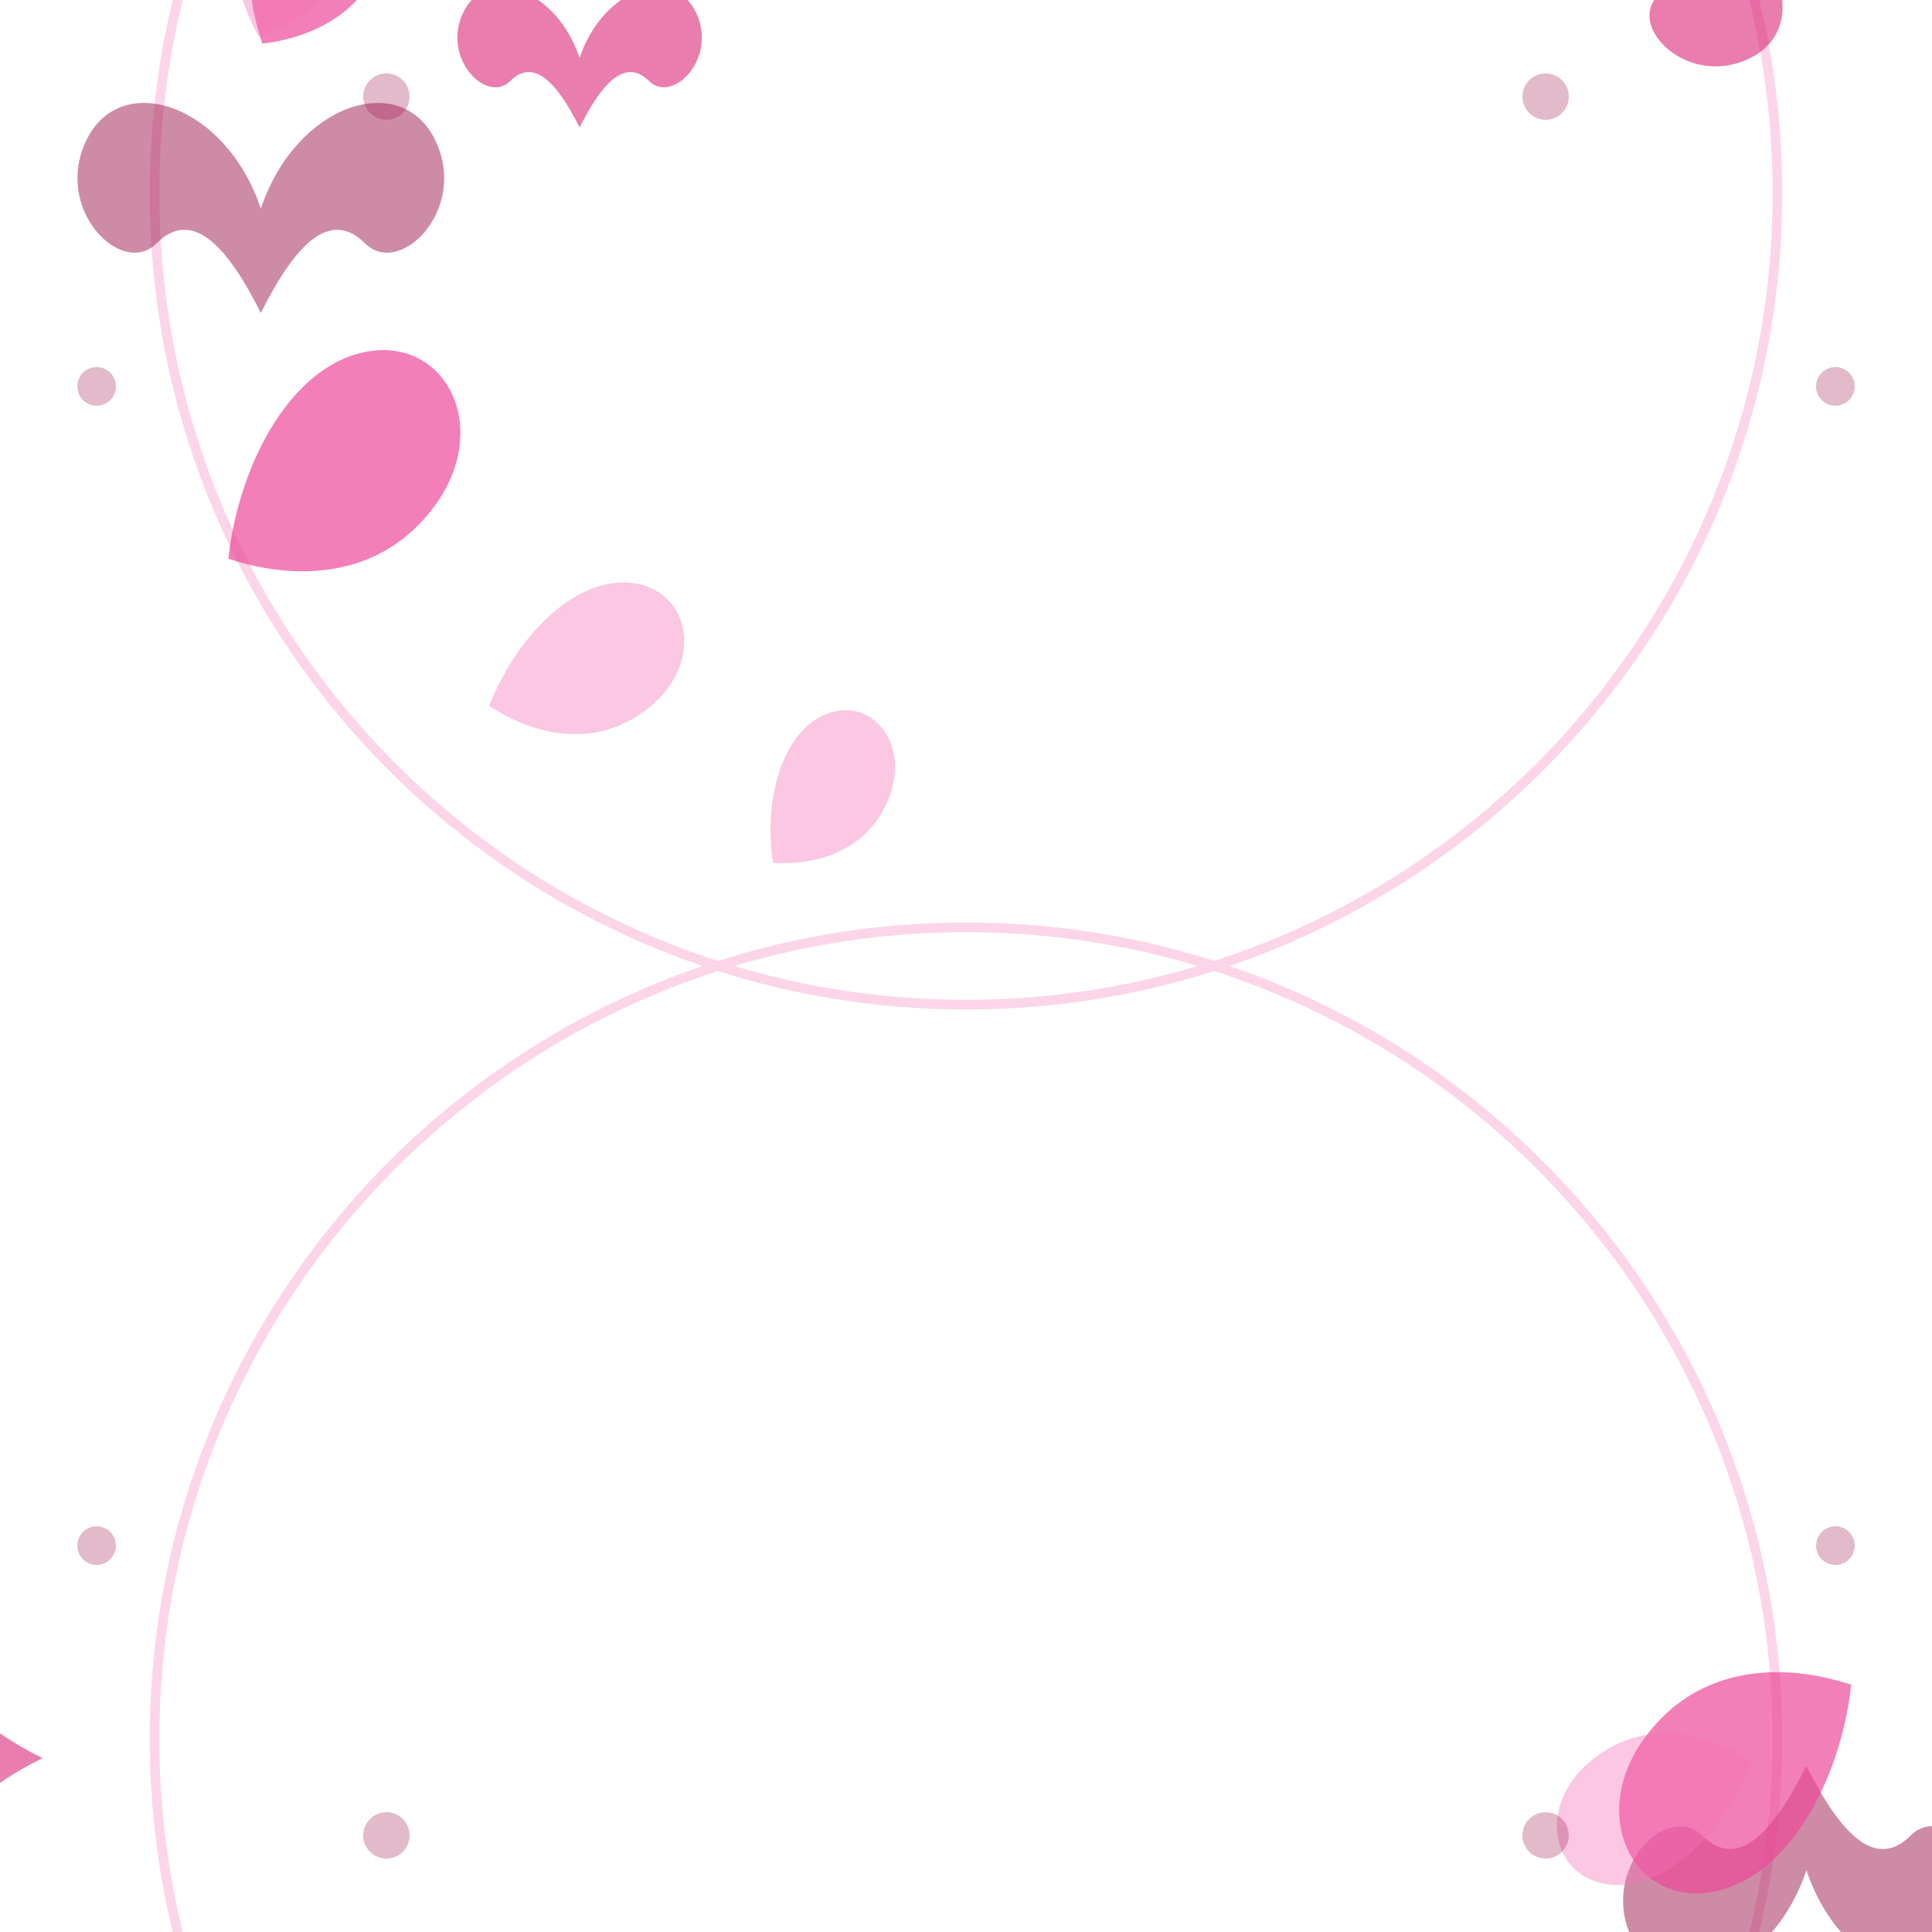
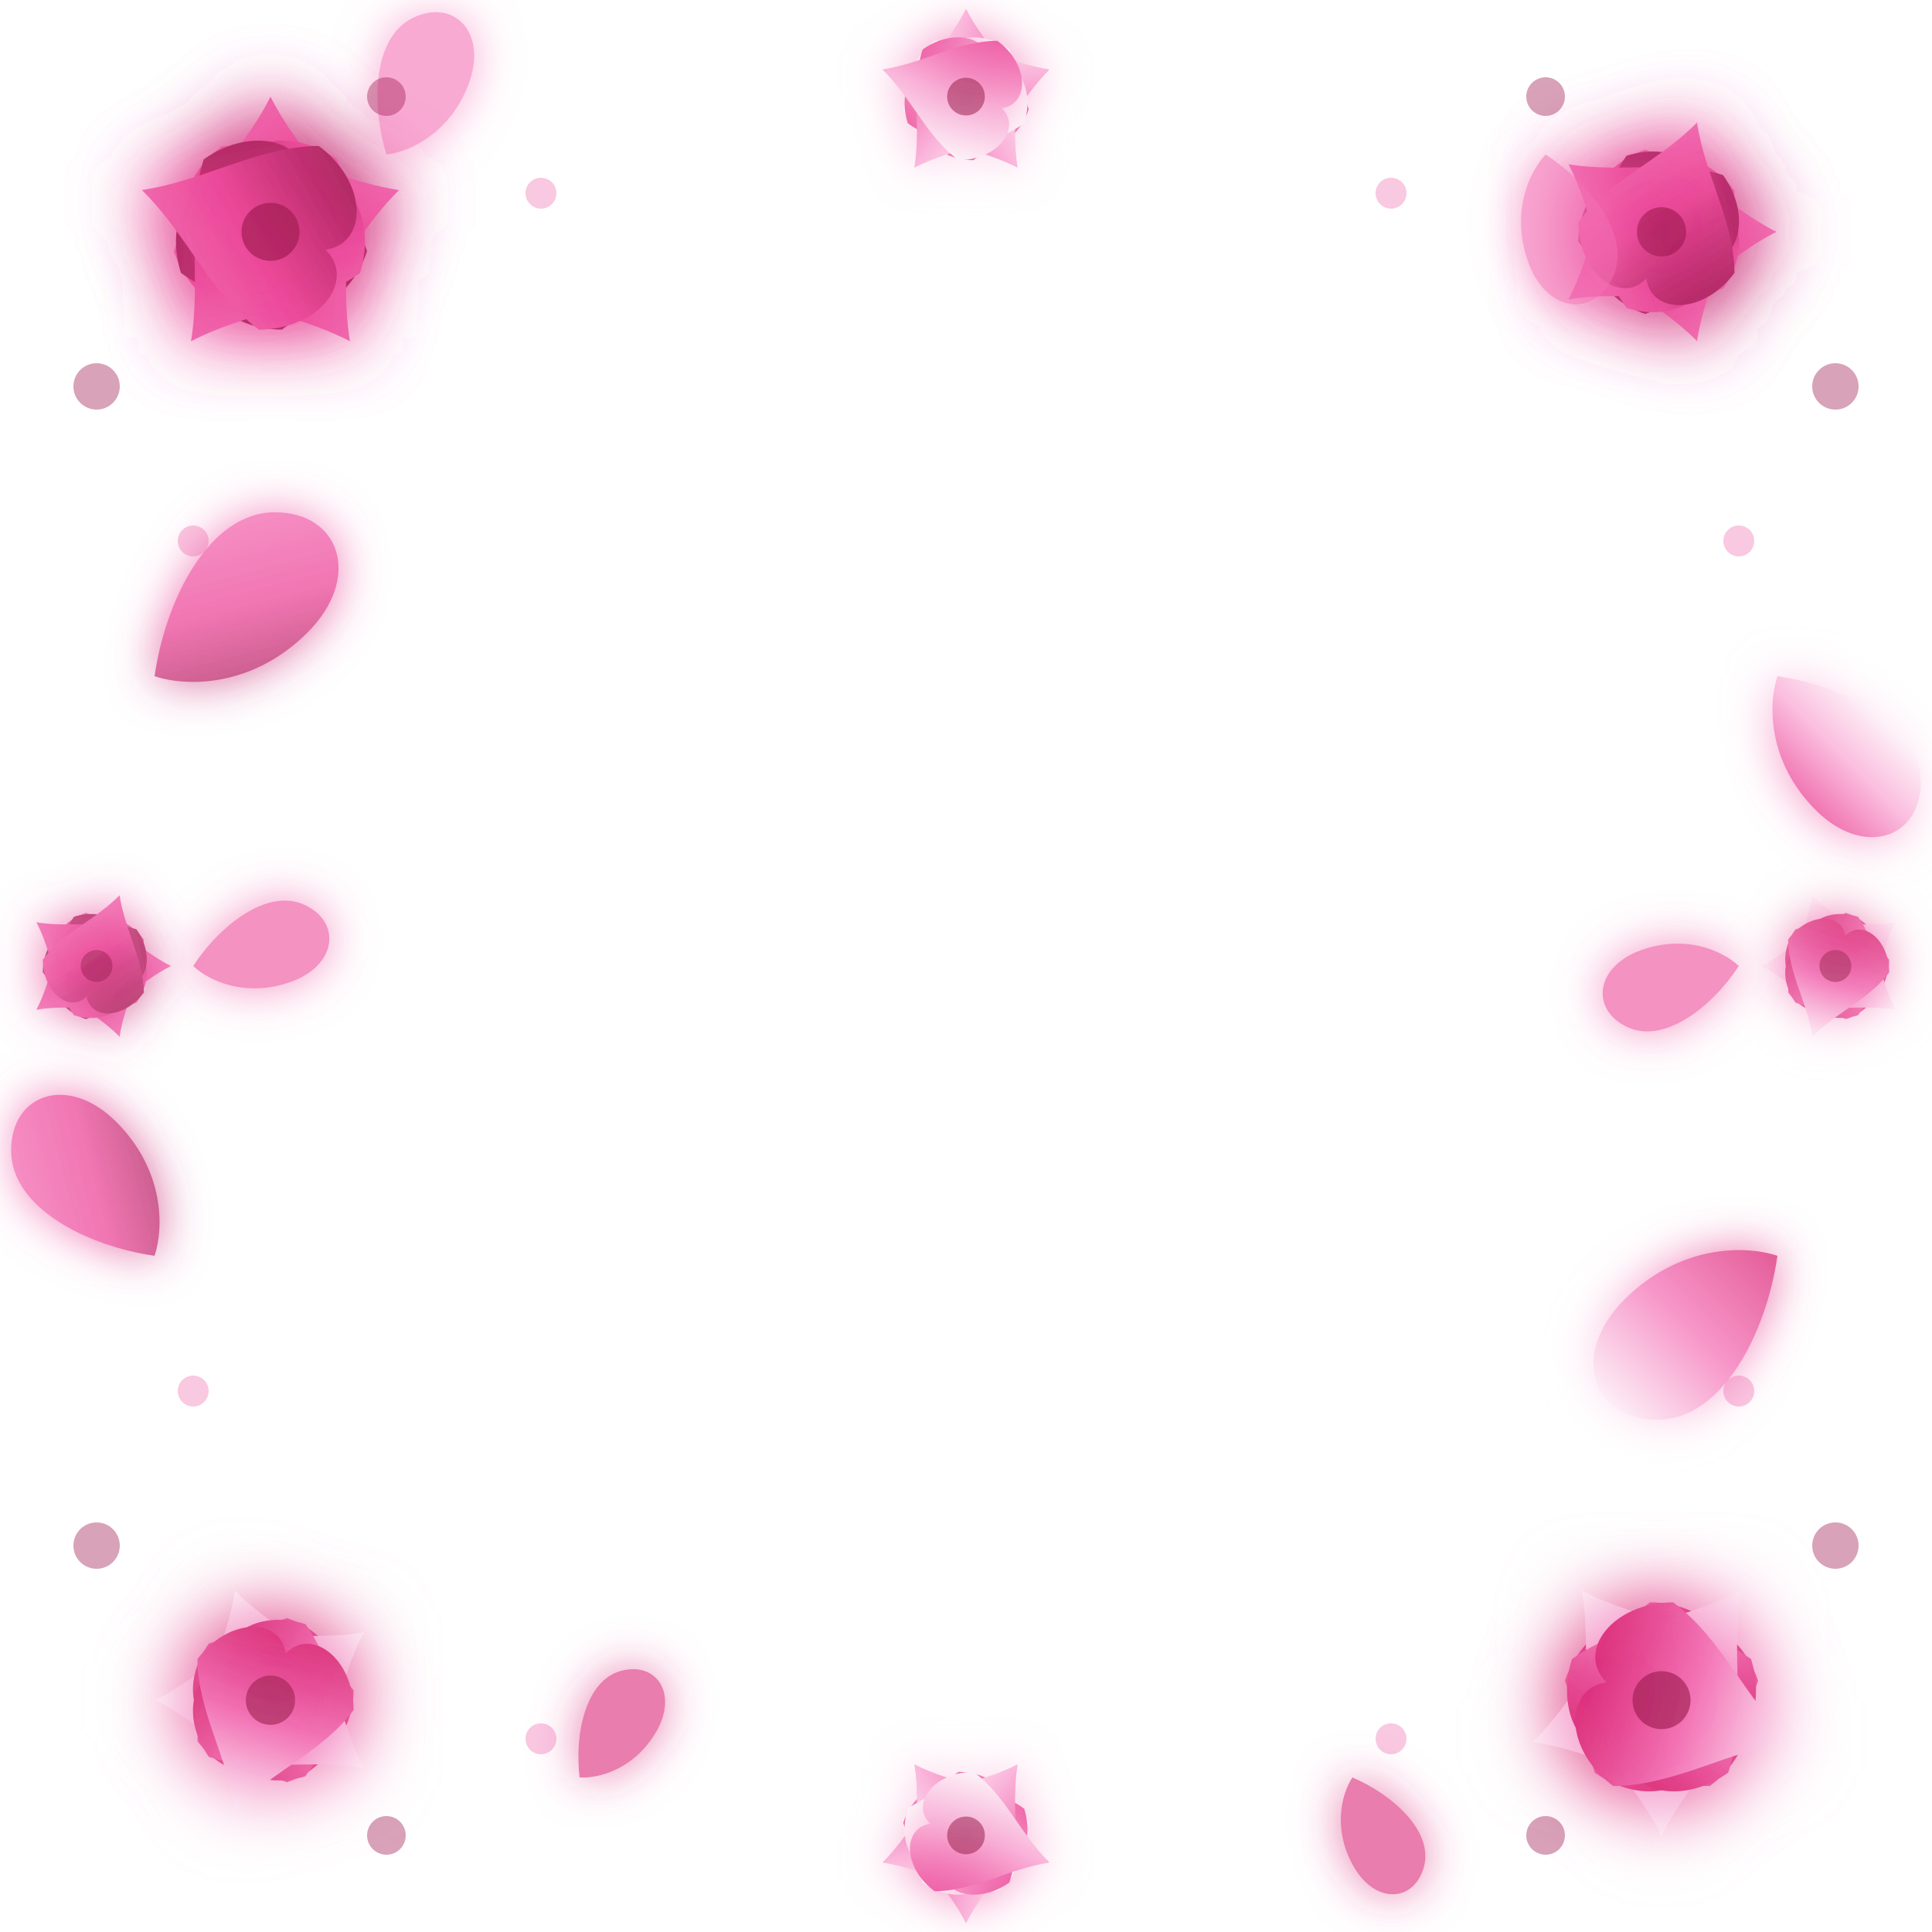
<svg xmlns="http://www.w3.org/2000/svg" viewBox="0 0 100 100" overflow="visible">
  <defs>
-     <path id="sakura" d="M0 0 C-2 -6 -8 -8 -10 -4 C-12 0 -8 4 -6 2 C-4 0 -2 2 0 6 C2 2 4 0 6 2 C8 4 12 0 10 -4 C8 -8 2 -6 0 0Z" />
-     <path id="petal" d="M0 0 C-4 -5 -6 -12 -3 -16 C0 -20 6 -18 7 -12 C8 -6 4 -2 0 0Z" />
+     <linearGradient id="sakuraGrad1" x1="0" y1="0" x2="1" y2="1">
+       <stop offset="0%" stop-color="#f472b6" />
+       <stop offset="50%" stop-color="#ec4899" />
+       <stop offset="100%" stop-color="#9d174d" />
+     </linearGradient>
+     <linearGradient id="sakuraGrad2" x1="0" y1="0" x2="0" y2="1">
+       <stop offset="0%" stop-color="#fce7f3" />
+       <stop offset="50%" stop-color="#f472b6" />
+       <stop offset="100%" stop-color="#db2777" />
+     </linearGradient>
+     <linearGradient id="sakuraGrad3" x1="0" y1="0" x2="1" y2="0">
+       <stop offset="0%" stop-color="#fdf2f8" />
+       <stop offset="50%" stop-color="#f9a8d4" />
+       <stop offset="100%" stop-color="#ec4899" />
+     </linearGradient>
+     <filter id="sakuraGlow" x="-50%" y="-50%" width="200%" height="200%">
+       <feGaussianBlur in="SourceGraphic" stdDeviation="1.2" result="blur" />
+       <feMerge>
+         <feMergeNode in="blur" />
+         <feMergeNode in="SourceGraphic" />
+       </feMerge>
+     </filter>
+     <filter id="bloomGlow" x="-100%" y="-100%" width="300%" height="300%">
+       <feGaussianBlur in="SourceGraphic" stdDeviation="2" result="blur" />
+       <feMerge>
+         <feMergeNode in="blur" />
+         <feMergeNode in="blur" />
+         <feMergeNode in="SourceGraphic" />
+       </feMerge>
+     </filter>
+     <g id="sakuraFlower">
+       <path d="M0-7C-1.5-4-4-2-5 1C-4 4-1 5 0 3C1 5 4 4 5 1C4-2 1.5-4 0-7Z" />
+       <path d="M0-7C-1.5-4-4-2-5 1C-4 4-1 5 0 3C1 5 4 4 5 1C4-2 1.5-4 0-7Z" transform="rotate(72)" />
+       <path d="M0-7C-1.5-4-4-2-5 1C-4 4-1 5 0 3C1 5 4 4 5 1C4-2 1.5-4 0-7Z" transform="rotate(144)" />
+       <path d="M0-7C-1.5-4-4-2-5 1C-4 4-1 5 0 3C1 5 4 4 5 1C4-2 1.5-4 0-7Z" transform="rotate(216)" />
+       <path d="M0-7C-1.5-4-4-2-5 1C-4 4-1 5 0 3C1 5 4 4 5 1C4-2 1.5-4 0-7Z" transform="rotate(288)" />
+       <circle cx="0" cy="0" r="1.5" fill="#9d174d" opacity="0.7" />
+     </g>
+     <path id="petalFloat" d="M0 0 C-3 -4 -5 -10 -2 -13 C1 -16 5 -14 5 -9 C5 -4 2 -1 0 0Z" />
  </defs>
-   <g opacity="0.3" fill="none" stroke="#f472b6" stroke-width="0.5">
-     <circle cx="50" cy="10" r="42" />
-     <circle cx="50" cy="90" r="42" />
+   <g filter="url(#bloomGlow)">
+     <g transform="translate(14,12)">
+       <use href="#sakuraFlower" transform="rotate(0) scale(1)" fill="url(#sakuraGrad1)" opacity="0.9" />
+     </g>
+     <g transform="translate(86,88)">
+       <use href="#sakuraFlower" transform="rotate(180) scale(1)" fill="url(#sakuraGrad2)" opacity="0.9" />
+     </g>
+     <g transform="translate(86,12)">
+       <use href="#sakuraFlower" transform="rotate(90) scale(0.85)" fill="url(#sakuraGrad1)" opacity="0.85" />
+     </g>
+     <g transform="translate(14,88)">
+       <use href="#sakuraFlower" transform="rotate(270) scale(0.85)" fill="url(#sakuraGrad2)" opacity="0.85" />
+     </g>
  </g>
-   <g fill="#9d174d" opacity="0.5">
-     <use href="#sakura" x="15" y="12" transform="rotate(0 15 12) scale(0.9)" />
-     <use href="#sakura" x="85" y="88" transform="rotate(180 85 88) scale(0.9)" />
+   <g filter="url(#sakuraGlow)">
+     <g transform="translate(50,5)">
+       <use href="#sakuraFlower" transform="rotate(0) scale(0.65)" fill="url(#sakuraGrad3)" opacity="0.8" />
+     </g>
+     <g transform="translate(50,95)">
+       <use href="#sakuraFlower" transform="rotate(180) scale(0.65)" fill="url(#sakuraGrad3)" opacity="0.8" />
+     </g>
+     <g transform="translate(5,50)">
+       <use href="#sakuraFlower" transform="rotate(90) scale(0.55)" fill="url(#sakuraGrad1)" opacity="0.75" />
+     </g>
+     <g transform="translate(95,50)">
+       <use href="#sakuraFlower" transform="rotate(270) scale(0.55)" fill="url(#sakuraGrad2)" opacity="0.75" />
+     </g>
  </g>
-   <g fill="#db2777" opacity="0.6">
-     <use href="#sakura" x="85" y="12" transform="rotate(90 85 12) scale(0.8)" />
-     <use href="#sakura" x="15" y="88" transform="rotate(270 15 88) scale(0.8)" />
-     <use href="#sakura" x="50" y="5" transform="rotate(0 50 5) scale(0.6)" />
-     <use href="#sakura" x="50" y="95" transform="rotate(180 50 95) scale(0.6)" />
+   <g filter="url(#sakuraGlow)" opacity="0.75">
+     <g transform="translate(8,35)">
+       <use href="#petalFloat" transform="rotate(45) scale(0.8)" fill="url(#sakuraGrad1)" />
+     </g>
+     <g transform="translate(92,65)">
+       <use href="#petalFloat" transform="rotate(225) scale(0.8)" fill="url(#sakuraGrad2)" />
+     </g>
+     <g transform="translate(92,35)">
+       <use href="#petalFloat" transform="rotate(135) scale(0.7)" fill="url(#sakuraGrad3)" />
+     </g>
+     <g transform="translate(8,65)">
+       <use href="#petalFloat" transform="rotate(315) scale(0.7)" fill="url(#sakuraGrad1)" />
+     </g>
  </g>
-   <g fill="#ec4899" opacity="0.7">
-     <use href="#petal" x="8" y="35" transform="rotate(45 8 35) scale(0.8)" />
-     <use href="#petal" x="92" y="65" transform="rotate(225 92 65) scale(0.8)" />
-     <use href="#petal" x="92" y="35" transform="rotate(135 92 35) scale(0.7)" />
-     <use href="#petal" x="8" y="65" transform="rotate(315 8 65) scale(0.7)" />
-     <use href="#petal" x="20" y="8" transform="rotate(20 20 8) scale(0.6)" />
-     <use href="#petal" x="80" y="8" transform="rotate(160 80 8) scale(0.6)" />
+   <g filter="url(#sakuraGlow)" opacity="0.6">
+     <g transform="translate(20,8)">
+       <use href="#petalFloat" transform="rotate(20) scale(0.55)" fill="#f472b6" />
+     </g>
+     <g transform="translate(80,8)">
+       <use href="#petalFloat" transform="rotate(160) scale(0.55)" fill="#f472b6" />
+     </g>
+     <g transform="translate(10,50)">
+       <use href="#petalFloat" transform="rotate(70) scale(0.5)" fill="#ec4899" />
+     </g>
+     <g transform="translate(90,50)">
+       <use href="#petalFloat" transform="rotate(250) scale(0.5)" fill="#ec4899" />
+     </g>
+     <g transform="translate(30,92)">
+       <use href="#petalFloat" transform="rotate(30) scale(0.45)" fill="#db2777" />
+     </g>
+     <g transform="translate(70,92)">
+       <use href="#petalFloat" transform="rotate(150) scale(0.45)" fill="#db2777" />
+     </g>
  </g>
-   <g fill="#f472b6" opacity="0.4">
-     <use href="#petal" x="10" y="50" transform="rotate(60 10 50) scale(0.6)" />
-     <use href="#petal" x="90" y="50" transform="rotate(240 90 50) scale(0.6)" />
-     <use href="#petal" x="30" y="92" transform="rotate(30 30 92) scale(0.5)" />
-     <use href="#petal" x="70" y="92" transform="rotate(150 70 92) scale(0.5)" />
-     <use href="#petal" x="25" y="8" transform="rotate(10 25 8) scale(0.5)" />
-     <use href="#petal" x="75" y="8" transform="rotate(170 75 8) scale(0.5)" />
+   <g fill="#9d174d" opacity="0.4">
+     <circle cx="5" cy="20" r="1.2" />
+     <circle cx="95" cy="20" r="1.2" />
+     <circle cx="5" cy="80" r="1.2" />
+     <circle cx="95" cy="80" r="1.2" />
+     <circle cx="20" cy="5" r="1" />
+     <circle cx="80" cy="5" r="1" />
+     <circle cx="20" cy="95" r="1" />
+     <circle cx="80" cy="95" r="1" />
  </g>
-   <g fill="#9d174d" opacity="0.3">
-     <circle cx="5" cy="20" r="1" />
-     <circle cx="95" cy="20" r="1" />
-     <circle cx="5" cy="80" r="1" />
-     <circle cx="95" cy="80" r="1" />
-     <circle cx="20" cy="5" r="1.2" />
-     <circle cx="80" cy="5" r="1.2" />
-     <circle cx="20" cy="95" r="1.2" />
-     <circle cx="80" cy="95" r="1.2" />
+   <g fill="#ec4899" opacity="0.3">
+     <circle cx="28" cy="10" r="0.8" />
+     <circle cx="72" cy="10" r="0.8" />
+     <circle cx="10" cy="28" r="0.8" />
+     <circle cx="90" cy="28" r="0.8" />
+     <circle cx="10" cy="72" r="0.8" />
+     <circle cx="90" cy="72" r="0.8" />
+     <circle cx="28" cy="90" r="0.8" />
+     <circle cx="72" cy="90" r="0.8" />
  </g>
</svg>
